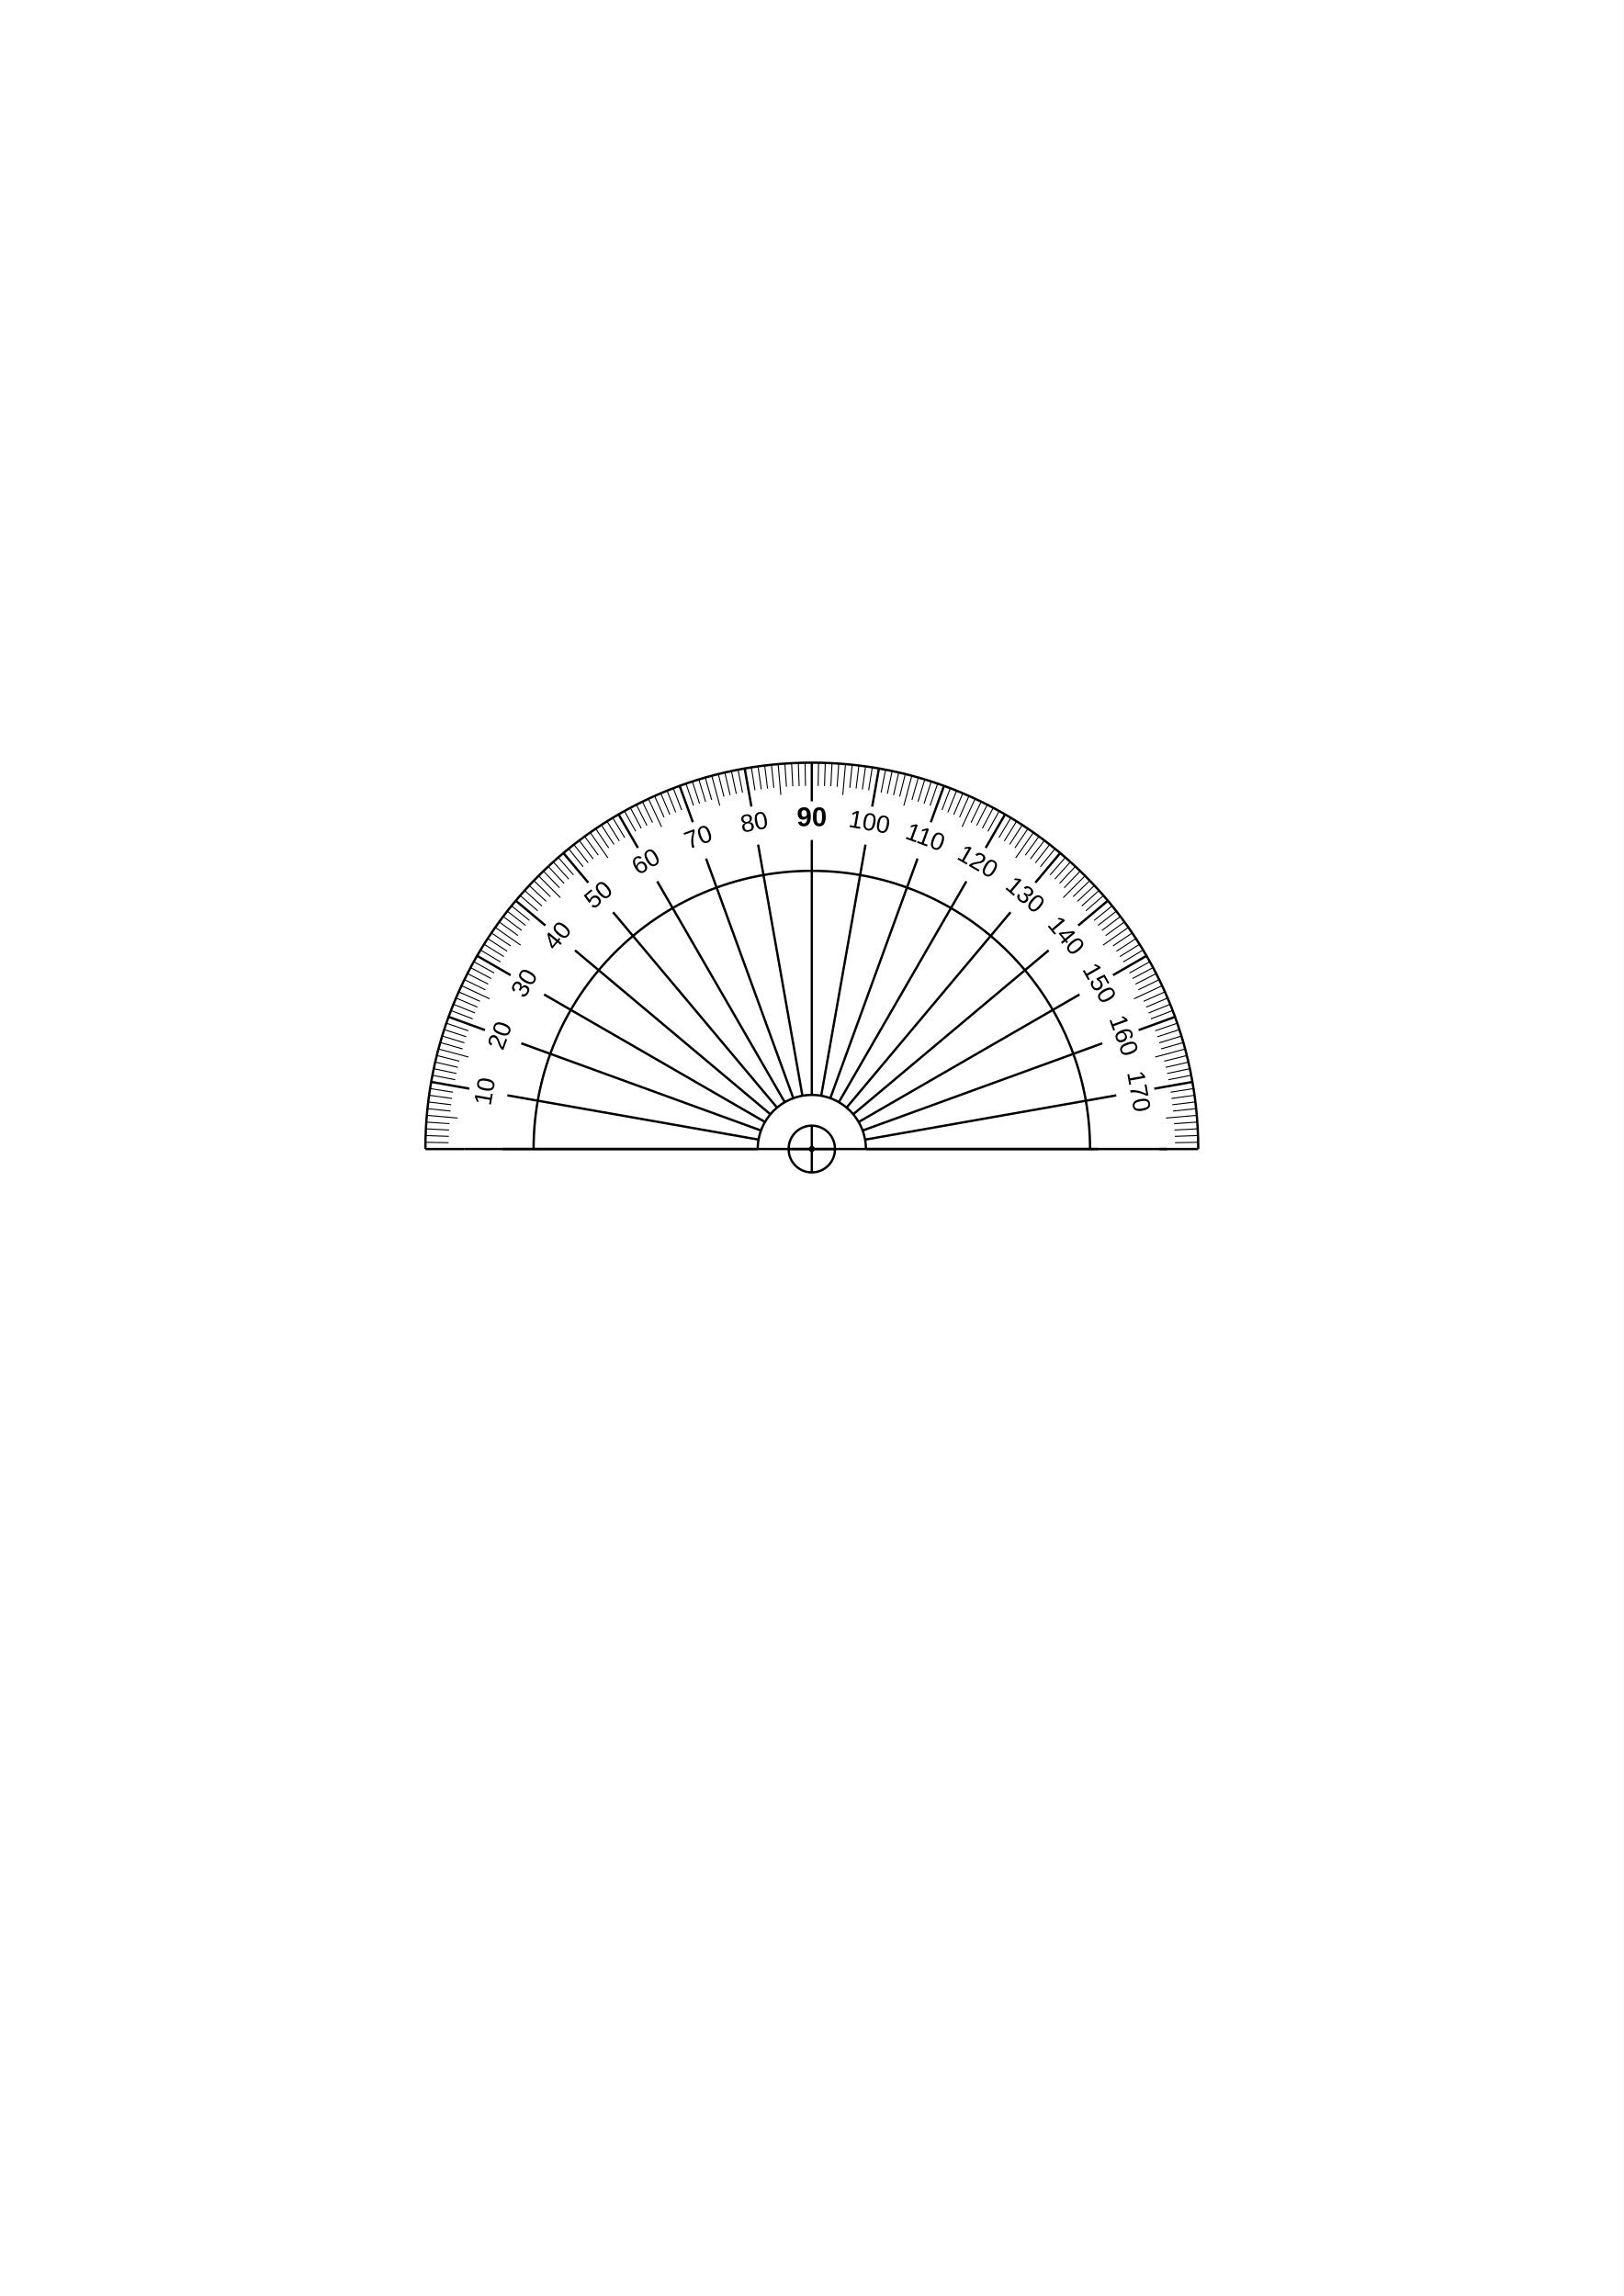
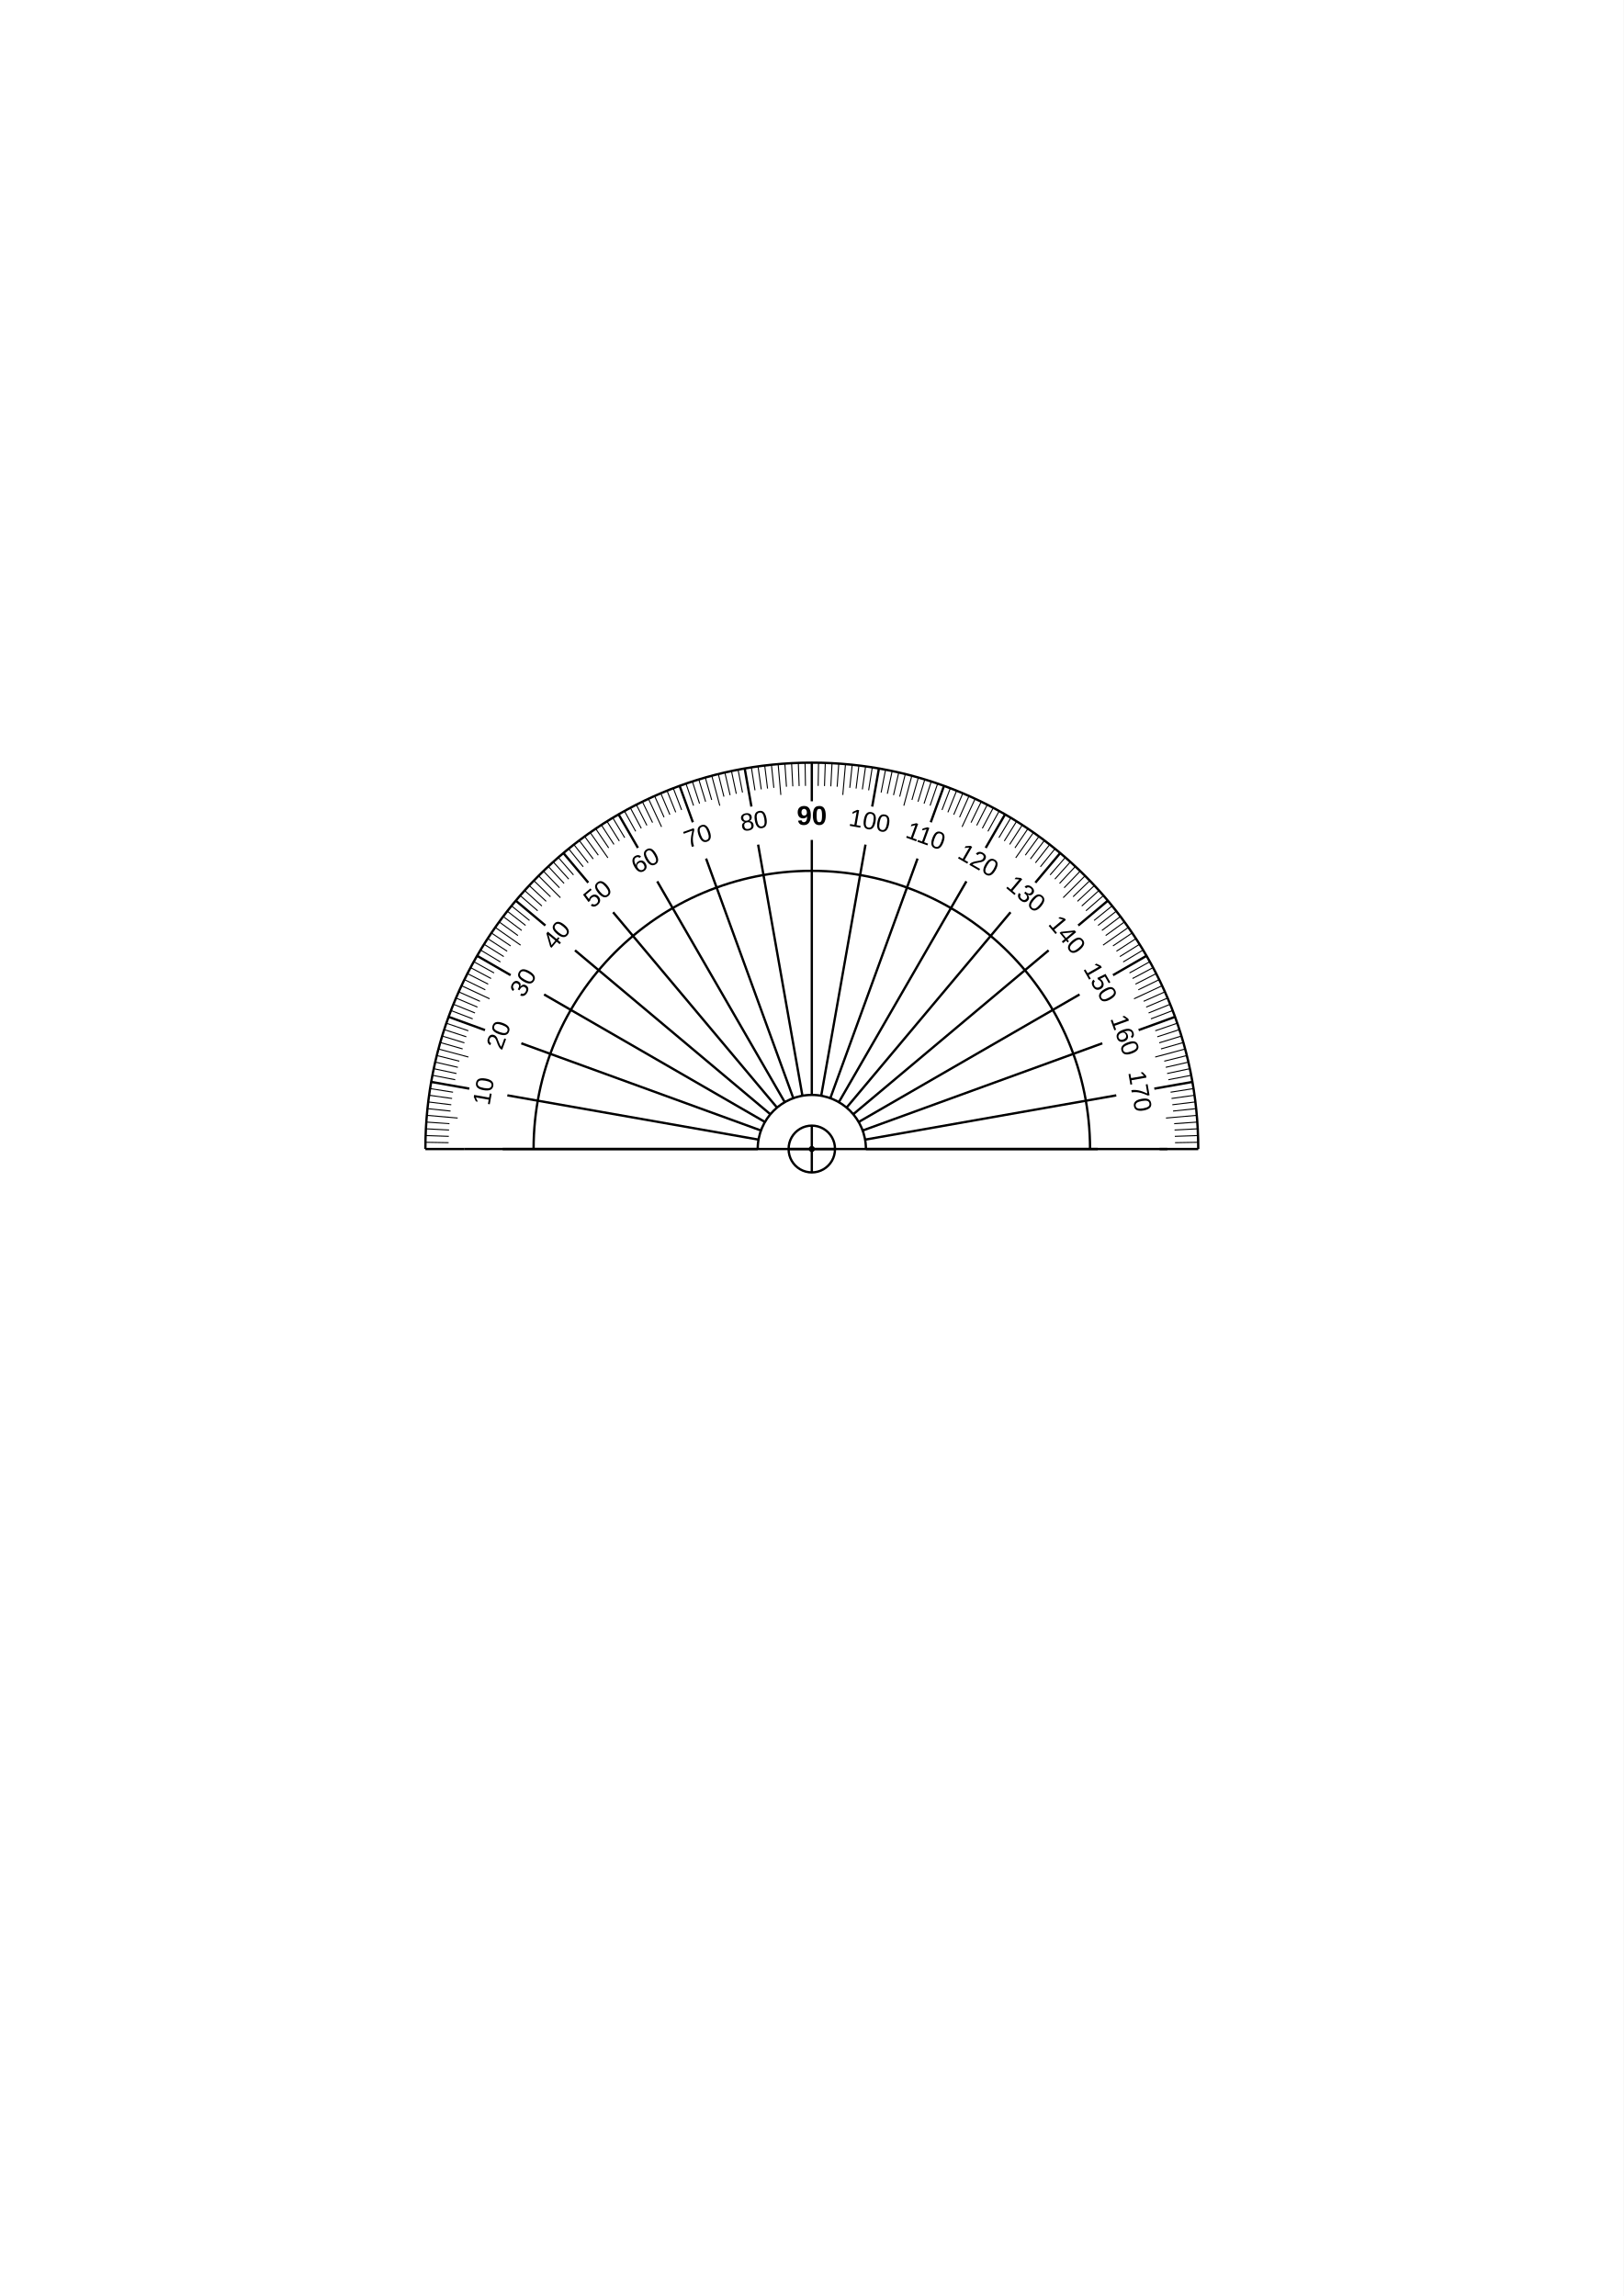
<svg xmlns="http://www.w3.org/2000/svg" width="794" height="1123" data-generator-name="Scale Master" data-generator-version="0.4.0" data-image-size="A4">
  <g id="scale_meta">
  </g>
  <rect fill="#ffffff" height="100%" width="100%" id="background" />
  <g transform="translate(397,562)" fill="none" id="scale_wrapper" stroke="#000000">
    <g data-angle="180" data-length="-11.3386" data-r="188.9764" stroke="#000000" fill="none" stroke-width="0.5" title="1" class="div" data-lev2-each="5" data-lev2-length="-15.1181" data-lev3-each="10" data-lev3-length="-18.8976" data-lev3-stroke-width="1.1339">
      <line transform="rotate(-90)" y2="-170.079" x2="0" y1="-188.976" x1="0" data-length="-18.8976" stroke-width="1.134" />
      <line transform="rotate(-89)" y2="-177.638" x2="0" y1="-188.976" x1="0" data-length="-11.3386" />
      <line transform="rotate(-88)" y2="-177.638" x2="0" y1="-188.976" x1="0" data-length="-11.3386" />
      <line transform="rotate(-87)" y2="-177.638" x2="0" y1="-188.976" x1="0" data-length="-11.3386" />
      <line transform="rotate(-86)" y2="-177.638" x2="0" y1="-188.976" x1="0" data-length="-11.3386" />
      <line transform="rotate(-85)" y2="-173.858" x2="0" y1="-188.976" x1="0" data-length="-15.1181" />
      <line transform="rotate(-84)" y2="-177.638" x2="0" y1="-188.976" x1="0" data-length="-11.3386" />
      <line transform="rotate(-83)" y2="-177.638" x2="0" y1="-188.976" x1="0" data-length="-11.3386" />
      <line transform="rotate(-82)" y2="-177.638" x2="0" y1="-188.976" x1="0" data-length="-11.3386" />
      <line transform="rotate(-81)" y2="-177.638" x2="0" y1="-188.976" x1="0" data-length="-11.3386" />
      <line transform="rotate(-80)" y2="-170.079" x2="0" y1="-188.976" x1="0" data-length="-18.8976" stroke-width="1.134" />
      <line transform="rotate(-79)" y2="-177.638" x2="0" y1="-188.976" x1="0" data-length="-11.3386" />
      <line transform="rotate(-78)" y2="-177.638" x2="0" y1="-188.976" x1="0" data-length="-11.3386" />
      <line transform="rotate(-77)" y2="-177.638" x2="0" y1="-188.976" x1="0" data-length="-11.3386" />
      <line transform="rotate(-76)" y2="-177.638" x2="0" y1="-188.976" x1="0" data-length="-11.3386" />
      <line transform="rotate(-75)" y2="-173.858" x2="0" y1="-188.976" x1="0" data-length="-15.1181" />
      <line transform="rotate(-74)" y2="-177.638" x2="0" y1="-188.976" x1="0" data-length="-11.3386" />
      <line transform="rotate(-73)" y2="-177.638" x2="0" y1="-188.976" x1="0" data-length="-11.3386" />
      <line transform="rotate(-72)" y2="-177.638" x2="0" y1="-188.976" x1="0" data-length="-11.3386" />
      <line transform="rotate(-71)" y2="-177.638" x2="0" y1="-188.976" x1="0" data-length="-11.3386" />
      <line transform="rotate(-70)" y2="-170.079" x2="0" y1="-188.976" x1="0" data-length="-18.8976" stroke-width="1.134" />
      <line transform="rotate(-69)" y2="-177.638" x2="0" y1="-188.976" x1="0" data-length="-11.3386" />
      <line transform="rotate(-68)" y2="-177.638" x2="0" y1="-188.976" x1="0" data-length="-11.3386" />
      <line transform="rotate(-67)" y2="-177.638" x2="0" y1="-188.976" x1="0" data-length="-11.3386" />
      <line transform="rotate(-66)" y2="-177.638" x2="0" y1="-188.976" x1="0" data-length="-11.3386" />
      <line transform="rotate(-65)" y2="-173.858" x2="0" y1="-188.976" x1="0" data-length="-15.1181" />
      <line transform="rotate(-64)" y2="-177.638" x2="0" y1="-188.976" x1="0" data-length="-11.3386" />
      <line transform="rotate(-63)" y2="-177.638" x2="0" y1="-188.976" x1="0" data-length="-11.3386" />
      <line transform="rotate(-62)" y2="-177.638" x2="0" y1="-188.976" x1="0" data-length="-11.3386" />
      <line transform="rotate(-61 0,0) " y2="-177.638" x2="0" y1="-188.976" x1="0" data-length="-11.3386" />
      <line transform="rotate(-60)" y2="-170.079" x2="0" y1="-188.976" x1="0" data-length="-18.8976" stroke-width="1.134" />
      <line transform="rotate(-59)" y2="-177.638" x2="0" y1="-188.976" x1="0" data-length="-11.3386" />
      <line transform="rotate(-58)" y2="-177.638" x2="0" y1="-188.976" x1="0" data-length="-11.3386" />
      <line transform="rotate(-57)" y2="-177.638" x2="0" y1="-188.976" x1="0" data-length="-11.3386" />
      <line transform="rotate(-56)" y2="-177.638" x2="0" y1="-188.976" x1="0" data-length="-11.3386" />
      <line transform="rotate(-55)" y2="-173.858" x2="0" y1="-188.976" x1="0" data-length="-15.1181" />
      <line transform="rotate(-54)" y2="-177.638" x2="0" y1="-188.976" x1="0" data-length="-11.3386" />
      <line transform="rotate(-53)" y2="-177.638" x2="0" y1="-188.976" x1="0" data-length="-11.3386" />
      <line transform="rotate(-52)" y2="-177.638" x2="0" y1="-188.976" x1="0" data-length="-11.3386" />
      <line transform="rotate(-51)" y2="-177.638" x2="0" y1="-188.976" x1="0" data-length="-11.3386" />
      <line transform="rotate(-50)" y2="-170.079" x2="0" y1="-188.976" x1="0" data-length="-18.8976" stroke-width="1.134" />
      <line transform="rotate(-49)" y2="-177.638" x2="0" y1="-188.976" x1="0" data-length="-11.3386" />
      <line transform="rotate(-48)" y2="-177.638" x2="0" y1="-188.976" x1="0" data-length="-11.3386" />
      <line transform="rotate(-47)" y2="-177.638" x2="0" y1="-188.976" x1="0" data-length="-11.3386" />
      <line transform="rotate(-46)" y2="-177.638" x2="0" y1="-188.976" x1="0" data-length="-11.3386" />
      <line transform="rotate(-45)" y2="-173.858" x2="0" y1="-188.976" x1="0" data-length="-15.1181" />
      <line transform="rotate(-44)" y2="-177.638" x2="0" y1="-188.976" x1="0" data-length="-11.3386" />
      <line transform="rotate(-43)" y2="-177.638" x2="0" y1="-188.976" x1="0" data-length="-11.3386" />
      <line transform="rotate(-42)" y2="-177.638" x2="0" y1="-188.976" x1="0" data-length="-11.3386" />
      <line transform="rotate(-41)" y2="-177.638" x2="0" y1="-188.976" x1="0" data-length="-11.3386" />
      <line transform="rotate(-40)" y2="-170.079" x2="0" y1="-188.976" x1="0" data-length="-18.8976" stroke-width="1.134" />
      <line transform="rotate(-39)" y2="-177.638" x2="0" y1="-188.976" x1="0" data-length="-11.3386" />
      <line transform="rotate(-38)" y2="-177.638" x2="0" y1="-188.976" x1="0" data-length="-11.3386" />
      <line transform="rotate(-37)" y2="-177.638" x2="0" y1="-188.976" x1="0" data-length="-11.3386" />
      <line transform="rotate(-36)" y2="-177.638" x2="0" y1="-188.976" x1="0" data-length="-11.3386" />
      <line transform="rotate(-35)" y2="-173.858" x2="0" y1="-188.976" x1="0" data-length="-15.1181" />
      <line transform="rotate(-34)" y2="-177.638" x2="0" y1="-188.976" x1="0" data-length="-11.3386" />
      <line transform="rotate(-33)" y2="-177.638" x2="0" y1="-188.976" x1="0" data-length="-11.3386" />
      <line transform="rotate(-32)" y2="-177.638" x2="0" y1="-188.976" x1="0" data-length="-11.3386" />
      <line transform="rotate(-31)" y2="-177.638" x2="0" y1="-188.976" x1="0" data-length="-11.3386" />
      <line transform="rotate(-30)" y2="-170.079" x2="0" y1="-188.976" x1="0" data-length="-18.8976" stroke-width="1.134" />
      <line transform="rotate(-29)" y2="-177.638" x2="0" y1="-188.976" x1="0" data-length="-11.3386" />
      <line transform="rotate(-28)" y2="-177.638" x2="0" y1="-188.976" x1="0" data-length="-11.3386" />
      <line transform="rotate(-27)" y2="-177.638" x2="0" y1="-188.976" x1="0" data-length="-11.3386" />
      <line transform="rotate(-26)" y2="-177.638" x2="0" y1="-188.976" x1="0" data-length="-11.3386" />
      <line transform="rotate(-25)" y2="-173.858" x2="0" y1="-188.976" x1="0" data-length="-15.1181" />
      <line transform="rotate(-24)" y2="-177.638" x2="0" y1="-188.976" x1="0" data-length="-11.3386" />
      <line transform="rotate(-23)" y2="-177.638" x2="0" y1="-188.976" x1="0" data-length="-11.3386" />
      <line transform="rotate(-22)" y2="-177.638" x2="0" y1="-188.976" x1="0" data-length="-11.3386" />
      <line transform="rotate(-21)" y2="-177.638" x2="0" y1="-188.976" x1="0" data-length="-11.3386" />
      <line transform="rotate(-20)" y2="-170.079" x2="0" y1="-188.976" x1="0" data-length="-18.8976" stroke-width="1.134" />
      <line transform="rotate(-19)" y2="-177.638" x2="0" y1="-188.976" x1="0" data-length="-11.3386" />
      <line transform="rotate(-18)" y2="-177.638" x2="0" y1="-188.976" x1="0" data-length="-11.3386" />
      <line transform="rotate(-17)" y2="-177.638" x2="0" y1="-188.976" x1="0" data-length="-11.3386" />
      <line transform="rotate(-16)" y2="-177.638" x2="0" y1="-188.976" x1="0" data-length="-11.3386" />
      <line transform="rotate(-15)" y2="-173.858" x2="0" y1="-188.976" x1="0" data-length="-15.1181" />
      <line transform="rotate(-14)" y2="-177.638" x2="0" y1="-188.976" x1="0" data-length="-11.3386" />
      <line transform="rotate(-13)" y2="-177.638" x2="0" y1="-188.976" x1="0" data-length="-11.3386" />
      <line transform="rotate(-12)" y2="-177.638" x2="0" y1="-188.976" x1="0" data-length="-11.3386" />
      <line transform="rotate(-11)" y2="-177.638" x2="0" y1="-188.976" x1="0" data-length="-11.3386" />
      <line transform="rotate(-10)" y2="-170.079" x2="0" y1="-188.976" x1="0" data-length="-18.8976" stroke-width="1.134" />
      <line transform="rotate(-9)" y2="-177.638" x2="0" y1="-188.976" x1="0" data-length="-11.3386" />
      <line transform="rotate(-8)" y2="-177.638" x2="0" y1="-188.976" x1="0" data-length="-11.3386" />
      <line transform="rotate(-7)" y2="-177.638" x2="0" y1="-188.976" x1="0" data-length="-11.3386" />
      <line transform="rotate(-6)" y2="-177.638" x2="0" y1="-188.976" x1="0" data-length="-11.3386" />
      <line transform="rotate(-5)" y2="-173.858" x2="0" y1="-188.976" x1="0" data-length="-15.1181" />
      <line transform="rotate(-4)" y2="-177.638" x2="0" y1="-188.976" x1="0" data-length="-11.3386" />
      <line transform="rotate(-3)" y2="-177.638" x2="0" y1="-188.976" x1="0" data-length="-11.3386" />
      <line transform="rotate(-2)" y2="-177.638" x2="0" y1="-188.976" x1="0" data-length="-11.3386" />
      <line transform="rotate(-1)" y2="-177.638" x2="0" y1="-188.976" x1="0" data-length="-11.3386" />
      <line y2="-170.079" x2="0" y1="-188.976" x1="0" data-length="-18.8976" stroke-width="1.134" />
      <line transform="rotate(1)" y2="-177.638" x2="0" y1="-188.976" x1="0" data-length="-11.3386" />
      <line transform="rotate(2)" y2="-177.638" x2="0" y1="-188.976" x1="0" data-length="-11.3386" />
      <line transform="rotate(3)" y2="-177.638" x2="0" y1="-188.976" x1="0" data-length="-11.3386" />
      <line transform="rotate(4)" y2="-177.638" x2="0" y1="-188.976" x1="0" data-length="-11.3386" />
      <line transform="rotate(5)" y2="-173.858" x2="0" y1="-188.976" x1="0" data-length="-15.1181" />
      <line transform="rotate(6)" y2="-177.638" x2="0" y1="-188.976" x1="0" data-length="-11.3386" />
      <line transform="rotate(7)" y2="-177.638" x2="0" y1="-188.976" x1="0" data-length="-11.3386" />
      <line transform="rotate(8)" y2="-177.638" x2="0" y1="-188.976" x1="0" data-length="-11.3386" />
      <line transform="rotate(9)" y2="-177.638" x2="0" y1="-188.976" x1="0" data-length="-11.3386" />
      <line transform="rotate(10)" y2="-170.079" x2="0" y1="-188.976" x1="0" data-length="-18.8976" stroke-width="1.134" />
      <line transform="rotate(11)" y2="-177.638" x2="0" y1="-188.976" x1="0" data-length="-11.3386" />
      <line transform="rotate(12)" y2="-177.638" x2="0" y1="-188.976" x1="0" data-length="-11.3386" />
      <line transform="rotate(13)" y2="-177.638" x2="0" y1="-188.976" x1="0" data-length="-11.3386" />
      <line transform="rotate(14)" y2="-177.638" x2="0" y1="-188.976" x1="0" data-length="-11.3386" />
      <line transform="rotate(15)" y2="-173.858" x2="0" y1="-188.976" x1="0" data-length="-15.1181" />
      <line transform="rotate(16)" y2="-177.638" x2="0" y1="-188.976" x1="0" data-length="-11.3386" />
      <line transform="rotate(17)" y2="-177.638" x2="0" y1="-188.976" x1="0" data-length="-11.3386" />
      <line transform="rotate(18)" y2="-177.638" x2="0" y1="-188.976" x1="0" data-length="-11.3386" />
      <line transform="rotate(19)" y2="-177.638" x2="0" y1="-188.976" x1="0" data-length="-11.3386" />
      <line transform="rotate(20)" y2="-170.079" x2="0" y1="-188.976" x1="0" data-length="-18.8976" stroke-width="1.134" />
      <line transform="rotate(21)" y2="-177.638" x2="0" y1="-188.976" x1="0" data-length="-11.3386" />
      <line transform="rotate(22)" y2="-177.638" x2="0" y1="-188.976" x1="0" data-length="-11.3386" />
      <line transform="rotate(23)" y2="-177.638" x2="0" y1="-188.976" x1="0" data-length="-11.3386" />
      <line transform="rotate(24)" y2="-177.638" x2="0" y1="-188.976" x1="0" data-length="-11.3386" />
      <line transform="rotate(25)" y2="-173.858" x2="0" y1="-188.976" x1="0" data-length="-15.1181" />
      <line transform="rotate(26)" y2="-177.638" x2="0" y1="-188.976" x1="0" data-length="-11.3386" />
      <line transform="rotate(27)" y2="-177.638" x2="0" y1="-188.976" x1="0" data-length="-11.3386" />
      <line transform="rotate(28)" y2="-177.638" x2="0" y1="-188.976" x1="0" data-length="-11.3386" />
      <line transform="rotate(29)" y2="-177.638" x2="0" y1="-188.976" x1="0" data-length="-11.3386" />
      <line transform="rotate(30)" y2="-170.079" x2="0" y1="-188.976" x1="0" data-length="-18.8976" stroke-width="1.134" />
      <line transform="rotate(31)" y2="-177.638" x2="0" y1="-188.976" x1="0" data-length="-11.3386" />
      <line transform="rotate(32)" y2="-177.638" x2="0" y1="-188.976" x1="0" data-length="-11.3386" />
      <line transform="rotate(33)" y2="-177.638" x2="0" y1="-188.976" x1="0" data-length="-11.3386" />
      <line transform="rotate(34)" y2="-177.638" x2="0" y1="-188.976" x1="0" data-length="-11.3386" />
      <line transform="rotate(35)" y2="-173.858" x2="0" y1="-188.976" x1="0" data-length="-15.1181" />
      <line transform="rotate(36)" y2="-177.638" x2="0" y1="-188.976" x1="0" data-length="-11.3386" />
      <line transform="rotate(37)" y2="-177.638" x2="0" y1="-188.976" x1="0" data-length="-11.3386" />
      <line transform="rotate(38)" y2="-177.638" x2="0" y1="-188.976" x1="0" data-length="-11.3386" />
      <line transform="rotate(39)" y2="-177.638" x2="0" y1="-188.976" x1="0" data-length="-11.3386" />
      <line transform="rotate(40)" y2="-170.079" x2="0" y1="-188.976" x1="0" data-length="-18.8976" stroke-width="1.134" />
      <line transform="rotate(41)" y2="-177.638" x2="0" y1="-188.976" x1="0" data-length="-11.3386" />
      <line transform="rotate(42)" y2="-177.638" x2="0" y1="-188.976" x1="0" data-length="-11.3386" />
      <line transform="rotate(43)" y2="-177.638" x2="0" y1="-188.976" x1="0" data-length="-11.3386" />
      <line transform="rotate(44)" y2="-177.638" x2="0" y1="-188.976" x1="0" data-length="-11.3386" />
      <line transform="rotate(45)" y2="-173.858" x2="0" y1="-188.976" x1="0" data-length="-15.1181" />
      <line transform="rotate(46)" y2="-177.638" x2="0" y1="-188.976" x1="0" data-length="-11.3386" />
      <line transform="rotate(47)" y2="-177.638" x2="0" y1="-188.976" x1="0" data-length="-11.3386" />
      <line transform="rotate(48)" y2="-177.638" x2="0" y1="-188.976" x1="0" data-length="-11.3386" />
      <line transform="rotate(49)" y2="-177.638" x2="0" y1="-188.976" x1="0" data-length="-11.3386" />
      <line transform="rotate(50)" y2="-170.079" x2="0" y1="-188.976" x1="0" data-length="-18.8976" stroke-width="1.134" />
      <line transform="rotate(51)" y2="-177.638" x2="0" y1="-188.976" x1="0" data-length="-11.3386" />
      <line transform="rotate(52)" y2="-177.638" x2="0" y1="-188.976" x1="0" data-length="-11.3386" />
      <line transform="rotate(53)" y2="-177.638" x2="0" y1="-188.976" x1="0" data-length="-11.3386" />
      <line transform="rotate(54)" y2="-177.638" x2="0" y1="-188.976" x1="0" data-length="-11.3386" />
      <line transform="rotate(55)" y2="-173.858" x2="0" y1="-188.976" x1="0" data-length="-15.1181" />
      <line transform="rotate(56)" y2="-177.638" x2="0" y1="-188.976" x1="0" data-length="-11.3386" />
      <line transform="rotate(57)" y2="-177.638" x2="0" y1="-188.976" x1="0" data-length="-11.3386" />
      <line transform="rotate(58)" y2="-177.638" x2="0" y1="-188.976" x1="0" data-length="-11.3386" />
      <line transform="rotate(59)" y2="-177.638" x2="0" y1="-188.976" x1="0" data-length="-11.3386" />
      <line transform="rotate(60)" y2="-170.079" x2="0" y1="-188.976" x1="0" data-length="-18.8976" stroke-width="1.134" />
      <line transform="rotate(61)" y2="-177.638" x2="0" y1="-188.976" x1="0" data-length="-11.3386" />
      <line transform="rotate(62)" y2="-177.638" x2="0" y1="-188.976" x1="0" data-length="-11.3386" />
      <line transform="rotate(63)" y2="-177.638" x2="0" y1="-188.976" x1="0" data-length="-11.3386" />
      <line transform="rotate(64)" y2="-177.638" x2="0" y1="-188.976" x1="0" data-length="-11.3386" />
      <line transform="rotate(65)" y2="-173.858" x2="0" y1="-188.976" x1="0" data-length="-15.1181" />
      <line transform="rotate(66)" y2="-177.638" x2="0" y1="-188.976" x1="0" data-length="-11.3386" />
      <line transform="rotate(67)" y2="-177.638" x2="0" y1="-188.976" x1="0" data-length="-11.3386" />
      <line transform="rotate(68)" y2="-177.638" x2="0" y1="-188.976" x1="0" data-length="-11.3386" />
      <line transform="rotate(69)" y2="-177.638" x2="0" y1="-188.976" x1="0" data-length="-11.3386" />
      <line transform="rotate(70)" y2="-170.079" x2="0" y1="-188.976" x1="0" data-length="-18.8976" stroke-width="1.134" />
      <line transform="rotate(71)" y2="-177.638" x2="0" y1="-188.976" x1="0" data-length="-11.3386" />
      <line transform="rotate(72)" y2="-177.638" x2="0" y1="-188.976" x1="0" data-length="-11.3386" />
      <line transform="rotate(73)" y2="-177.638" x2="0" y1="-188.976" x1="0" data-length="-11.3386" />
      <line transform="rotate(74)" y2="-177.638" x2="0" y1="-188.976" x1="0" data-length="-11.3386" />
      <line transform="rotate(75)" y2="-173.858" x2="0" y1="-188.976" x1="0" data-length="-15.1181" />
      <line transform="rotate(76)" y2="-177.638" x2="0" y1="-188.976" x1="0" data-length="-11.3386" />
      <line transform="rotate(77)" y2="-177.638" x2="0" y1="-188.976" x1="0" data-length="-11.3386" />
      <line transform="rotate(78)" y2="-177.638" x2="0" y1="-188.976" x1="0" data-length="-11.3386" />
      <line transform="rotate(79)" y2="-177.638" x2="0" y1="-188.976" x1="0" data-length="-11.3386" />
      <line transform="rotate(80)" y2="-170.079" x2="0" y1="-188.976" x1="0" data-length="-18.8976" stroke-width="1.134" />
      <line transform="rotate(81)" y2="-177.638" x2="0" y1="-188.976" x1="0" data-length="-11.3386" />
      <line transform="rotate(82)" y2="-177.638" x2="0" y1="-188.976" x1="0" data-length="-11.3386" />
      <line transform="rotate(83)" y2="-177.638" x2="0" y1="-188.976" x1="0" data-length="-11.3386" />
      <line transform="rotate(84)" y2="-177.638" x2="0" y1="-188.976" x1="0" data-length="-11.3386" />
      <line transform="rotate(85)" y2="-173.858" x2="0" y1="-188.976" x1="0" data-length="-15.1181" />
      <line transform="rotate(86)" y2="-177.638" x2="0" y1="-188.976" x1="0" data-length="-11.3386" />
      <line transform="rotate(87)" y2="-177.638" x2="0" y1="-188.976" x1="0" data-length="-11.3386" />
      <line transform="rotate(88)" y2="-177.638" x2="0" y1="-188.976" x1="0" data-length="-11.3386" />
      <line transform="rotate(89)" y2="-177.638" x2="0" y1="-188.976" x1="0" data-length="-11.3386" />
      <line transform="rotate(90)" y2="-170.079" x2="0" y1="-188.976" x1="0" data-length="-18.8976" stroke-width="1.134" />
    </g>
-     <g stroke="none" fill="#000000" data-label-step="10" data-label-start="0" data-keep-angle="absolute" data-angle="180" data-r="162.5197" text-anchor="middle" font-size="12.095" font-family="Arial" dominant-baseline="central" title="labels" class="label">
-       <text transform="rotate(-90)" y="-162.52" x="0" dominant-baseline="central" visibility="hidden">0</text>
-       <text transform="rotate(-80)" y="-162.52" x="0" dominant-baseline="central">10</text>
-       <text transform="rotate(-70)" y="-162.52" x="0" dominant-baseline="central">20</text>
-       <text transform="rotate(-60)" y="-162.52" x="0" dominant-baseline="central">30</text>
-       <text transform="rotate(-50)" y="-162.52" x="0" dominant-baseline="central">40</text>
-       <text transform="rotate(-40 0,0) " y="-162.52" x="0" dominant-baseline="central">50</text>
-       <text transform="rotate(-30)" y="-162.52" x="0" dominant-baseline="central">60</text>
-       <text transform="rotate(-20)" y="-162.52" x="0" dominant-baseline="central">70</text>
-       <text transform="rotate(-10)" y="-162.52" x="0" dominant-baseline="central">80</text>
-       <text font-weight="bold" font-size="13.228" y="-162.52" x="0" dominant-baseline="central">90</text>
-       <text transform="rotate(10)" y="-162.52" x="0" dominant-baseline="central">100</text>
-       <text transform="rotate(20)" y="-162.52" x="0" dominant-baseline="central">110</text>
-       <text transform="rotate(30)" y="-162.52" x="0" dominant-baseline="central">120</text>
-       <text transform="rotate(40)" y="-162.52" x="0" dominant-baseline="central">130</text>
-       <text transform="rotate(50)" y="-162.52" x="0" dominant-baseline="central">140</text>
-       <text transform="rotate(60)" y="-162.52" x="0" dominant-baseline="central">150</text>
-       <text transform="rotate(70)" y="-162.52" x="0" dominant-baseline="central">160</text>
-       <text transform="rotate(80)" y="-162.52" x="0" dominant-baseline="central">170</text>
-       <text transform="rotate(90)" y="-162.52" x="0" dominant-baseline="central" visibility="hidden">180</text>
+     <g stroke="none" fill="#000000" data-label-step="10" data-label-start="0" data-keep-angle="absolute" data-angle="180" data-r="162.5197" text-anchor="middle" font-size="12.095" font-family="Arial" title="labels" class="label">
+       <text transform="rotate(-90)" y="-162.52" x="0" dy="0.3em" visibility="hidden">0</text>
+       <text transform="rotate(-80)" y="-162.52" x="0" dy="0.3em">10</text>
+       <text transform="rotate(-70)" y="-162.52" x="0" dy="0.3em">20</text>
+       <text transform="rotate(-60)" y="-162.52" x="0" dy="0.3em">30</text>
+       <text transform="rotate(-50)" y="-162.52" x="0" dy="0.3em">40</text>
+       <text transform="rotate(-40 0,0) " y="-162.52" x="0" dy="0.3em">50</text>
+       <text transform="rotate(-30)" y="-162.52" x="0" dy="0.3em">60</text>
+       <text transform="rotate(-20)" y="-162.52" x="0" dy="0.3em">70</text>
+       <text transform="rotate(-10)" y="-162.52" x="0" dy="0.3em">80</text>
+       <text font-weight="bold" font-size="13.228" y="-162.52" x="0" dy="0.3em">90</text>
+       <text transform="rotate(10)" y="-162.52" x="0" dy="0.3em">100</text>
+       <text transform="rotate(20)" y="-162.52" x="0" dy="0.3em">110</text>
+       <text transform="rotate(30)" y="-162.52" x="0" dy="0.3em">120</text>
+       <text transform="rotate(40)" y="-162.52" x="0" dy="0.3em">130</text>
+       <text transform="rotate(50)" y="-162.52" x="0" dy="0.3em">140</text>
+       <text transform="rotate(60)" y="-162.52" x="0" dy="0.3em">150</text>
+       <text transform="rotate(70)" y="-162.52" x="0" dy="0.3em">160</text>
+       <text transform="rotate(80)" y="-162.52" x="0" dy="0.3em">170</text>
+       <text transform="rotate(90)" y="-162.52" x="0" dy="0.3em" visibility="hidden">180</text>
    </g>
    <g class="div" stroke-width="1.134" stroke="#000000" fill="none" title="radiuses 10 deg" data-angle="180" data-r="26.4567" data-length="124.7244">
      <line x1="0" y1="-26.457" x2="0" y2="-151.181" transform="rotate(-90)" />
      <line x1="0" y1="-26.457" x2="0" y2="-151.181" transform="rotate(-80 0,0) " />
      <line x1="0" y1="-26.457" x2="0" y2="-151.181" transform="rotate(-70)" />
      <line x1="0" y1="-26.457" x2="0" y2="-151.181" transform="rotate(-60)" />
      <line x1="0" y1="-26.457" x2="0" y2="-151.181" transform="rotate(-50)" />
      <line x1="0" y1="-26.457" x2="0" y2="-151.181" transform="rotate(-40)" />
      <line x1="0" y1="-26.457" x2="0" y2="-151.181" transform="rotate(-30)" />
      <line x1="0" y1="-26.457" x2="0" y2="-151.181" transform="rotate(-20 0,0) " />
      <line x1="0" y1="-26.457" x2="0" y2="-151.181" transform="rotate(-10)" />
      <line x1="0" y1="-26.457" x2="0" y2="-151.181" />
      <line x1="0" y1="-26.457" x2="0" y2="-151.181" transform="rotate(10)" />
      <line x1="0" y1="-26.457" x2="0" y2="-151.181" transform="rotate(20)" />
      <line x1="0" y1="-26.457" x2="0" y2="-151.181" transform="rotate(30 0,0) " />
      <line x1="0" y1="-26.457" x2="0" y2="-151.181" transform="rotate(40)" />
      <line x1="0" y1="-26.457" x2="0" y2="-151.181" transform="rotate(50 0,0) " data-length="0" />
      <line x1="0" y1="-26.457" x2="0" y2="-151.181" transform="rotate(60)" />
      <line x1="0" y1="-26.457" x2="0" y2="-151.181" transform="rotate(70)" />
      <line x1="0" y1="-26.457" x2="0" y2="-151.181" transform="rotate(80)" />
      <line stroke-width="1.134" x1="0" y1="-26.457" x2="0" y2="-173.858" transform="rotate(90 0,0) " />
    </g>
    <path data-angle="180" data-r="136.063" d="M 136.063 0 A 136.063 136.063 0 0 0 -136.063 0" fill="none" stroke-width="1.134" stroke="#000000" title="med" class="arc scale" />
    <circle r="1.134" cy="0" cx="0" title="cent. point" stroke="#000000" stroke-width="0.756" class="circle" />
    <line y2="0" x2="-170.079" y1="0" x1="139.843" title="edge" stroke="#000000" stroke-width="1.134" class="line" />
    <path data-r="188.9764" data-angle="180" title="edge" d="M 188.976 0 A 188.976 188.976 0 0 0 -188.976 0" stroke="#000000" stroke-width="1.134" class="arc" />
    <path class="arc" stroke-width="1.134" stroke="#000000" fill="none" d="M 26.457 0 A 26.457 26.457 0 0 0 -26.457 0" title="inner" data-angle="180" data-r="26.4567" />
    <path class="circlecnt" stroke-width="1.134" stroke="#000000" fill="none" d="M-11.339,0a11.339,11.339 0 1,0 22.677,0a11.339,11.339 0 1,0 -22.677,0M0 -11.339 V11.339 M-11.339 0 H11.339" title="center" data-cx="0" data-cy="0" data-r="11.3386" />
  </g>
</svg>
